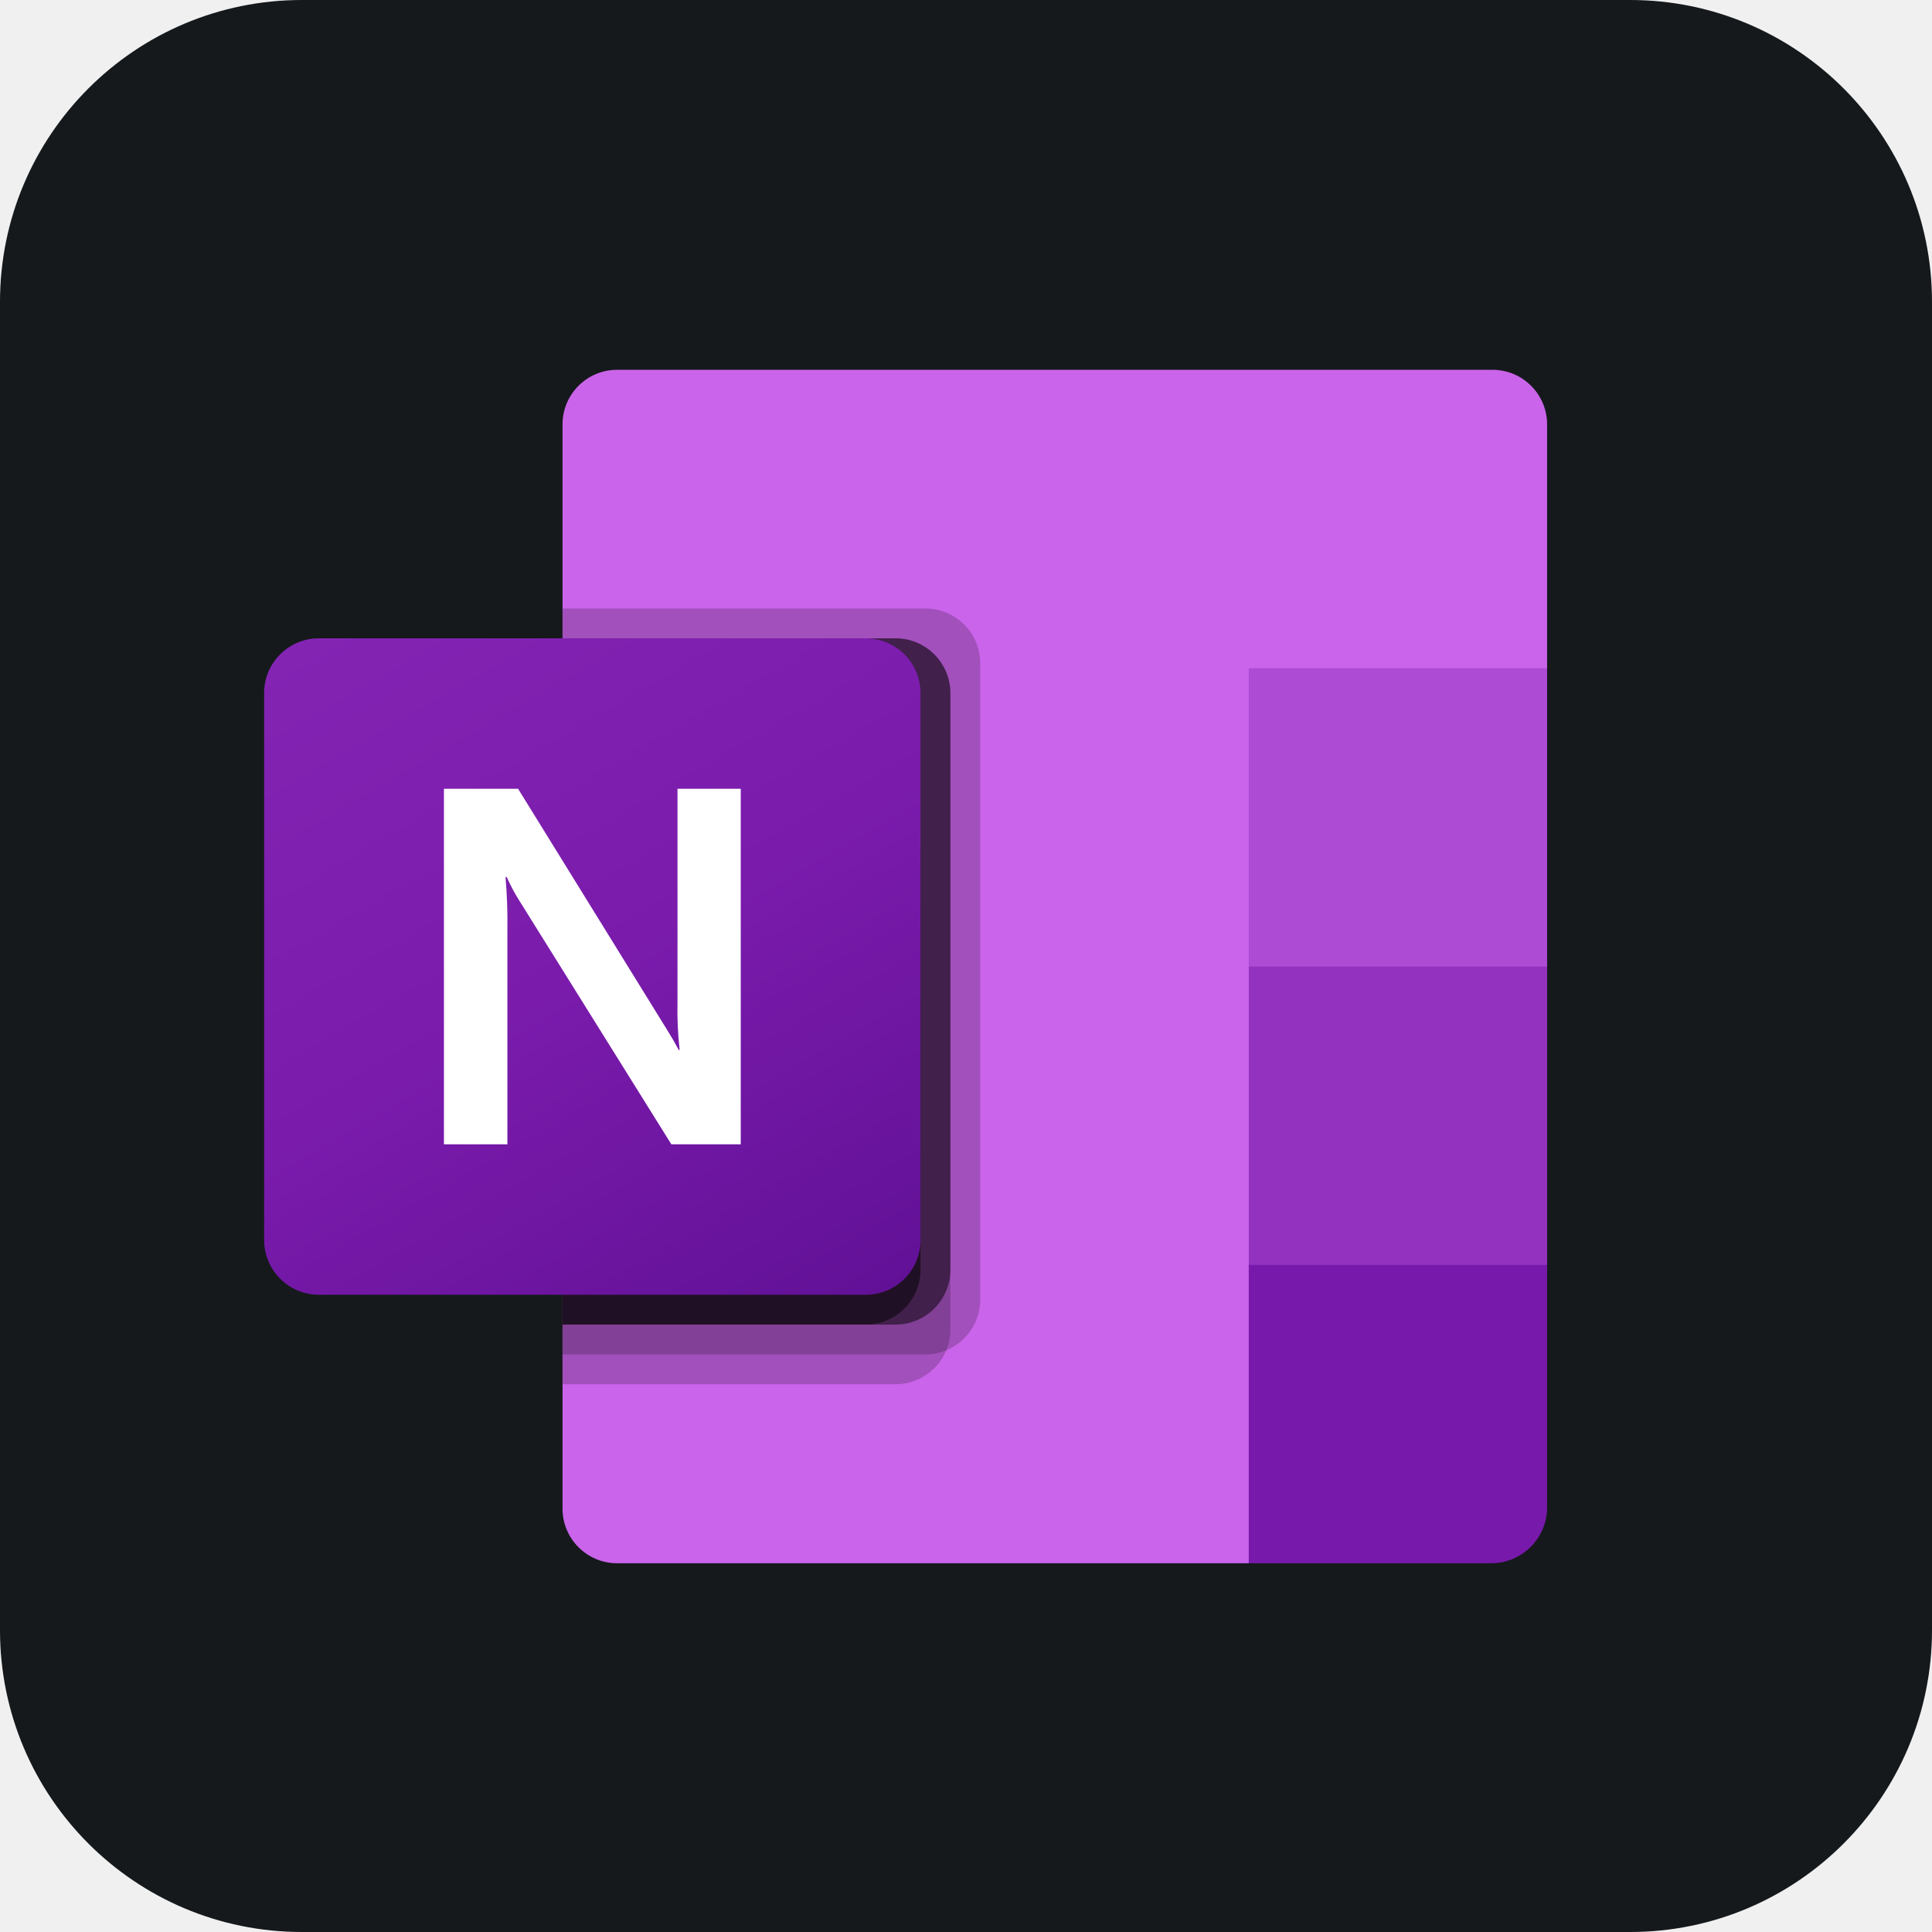
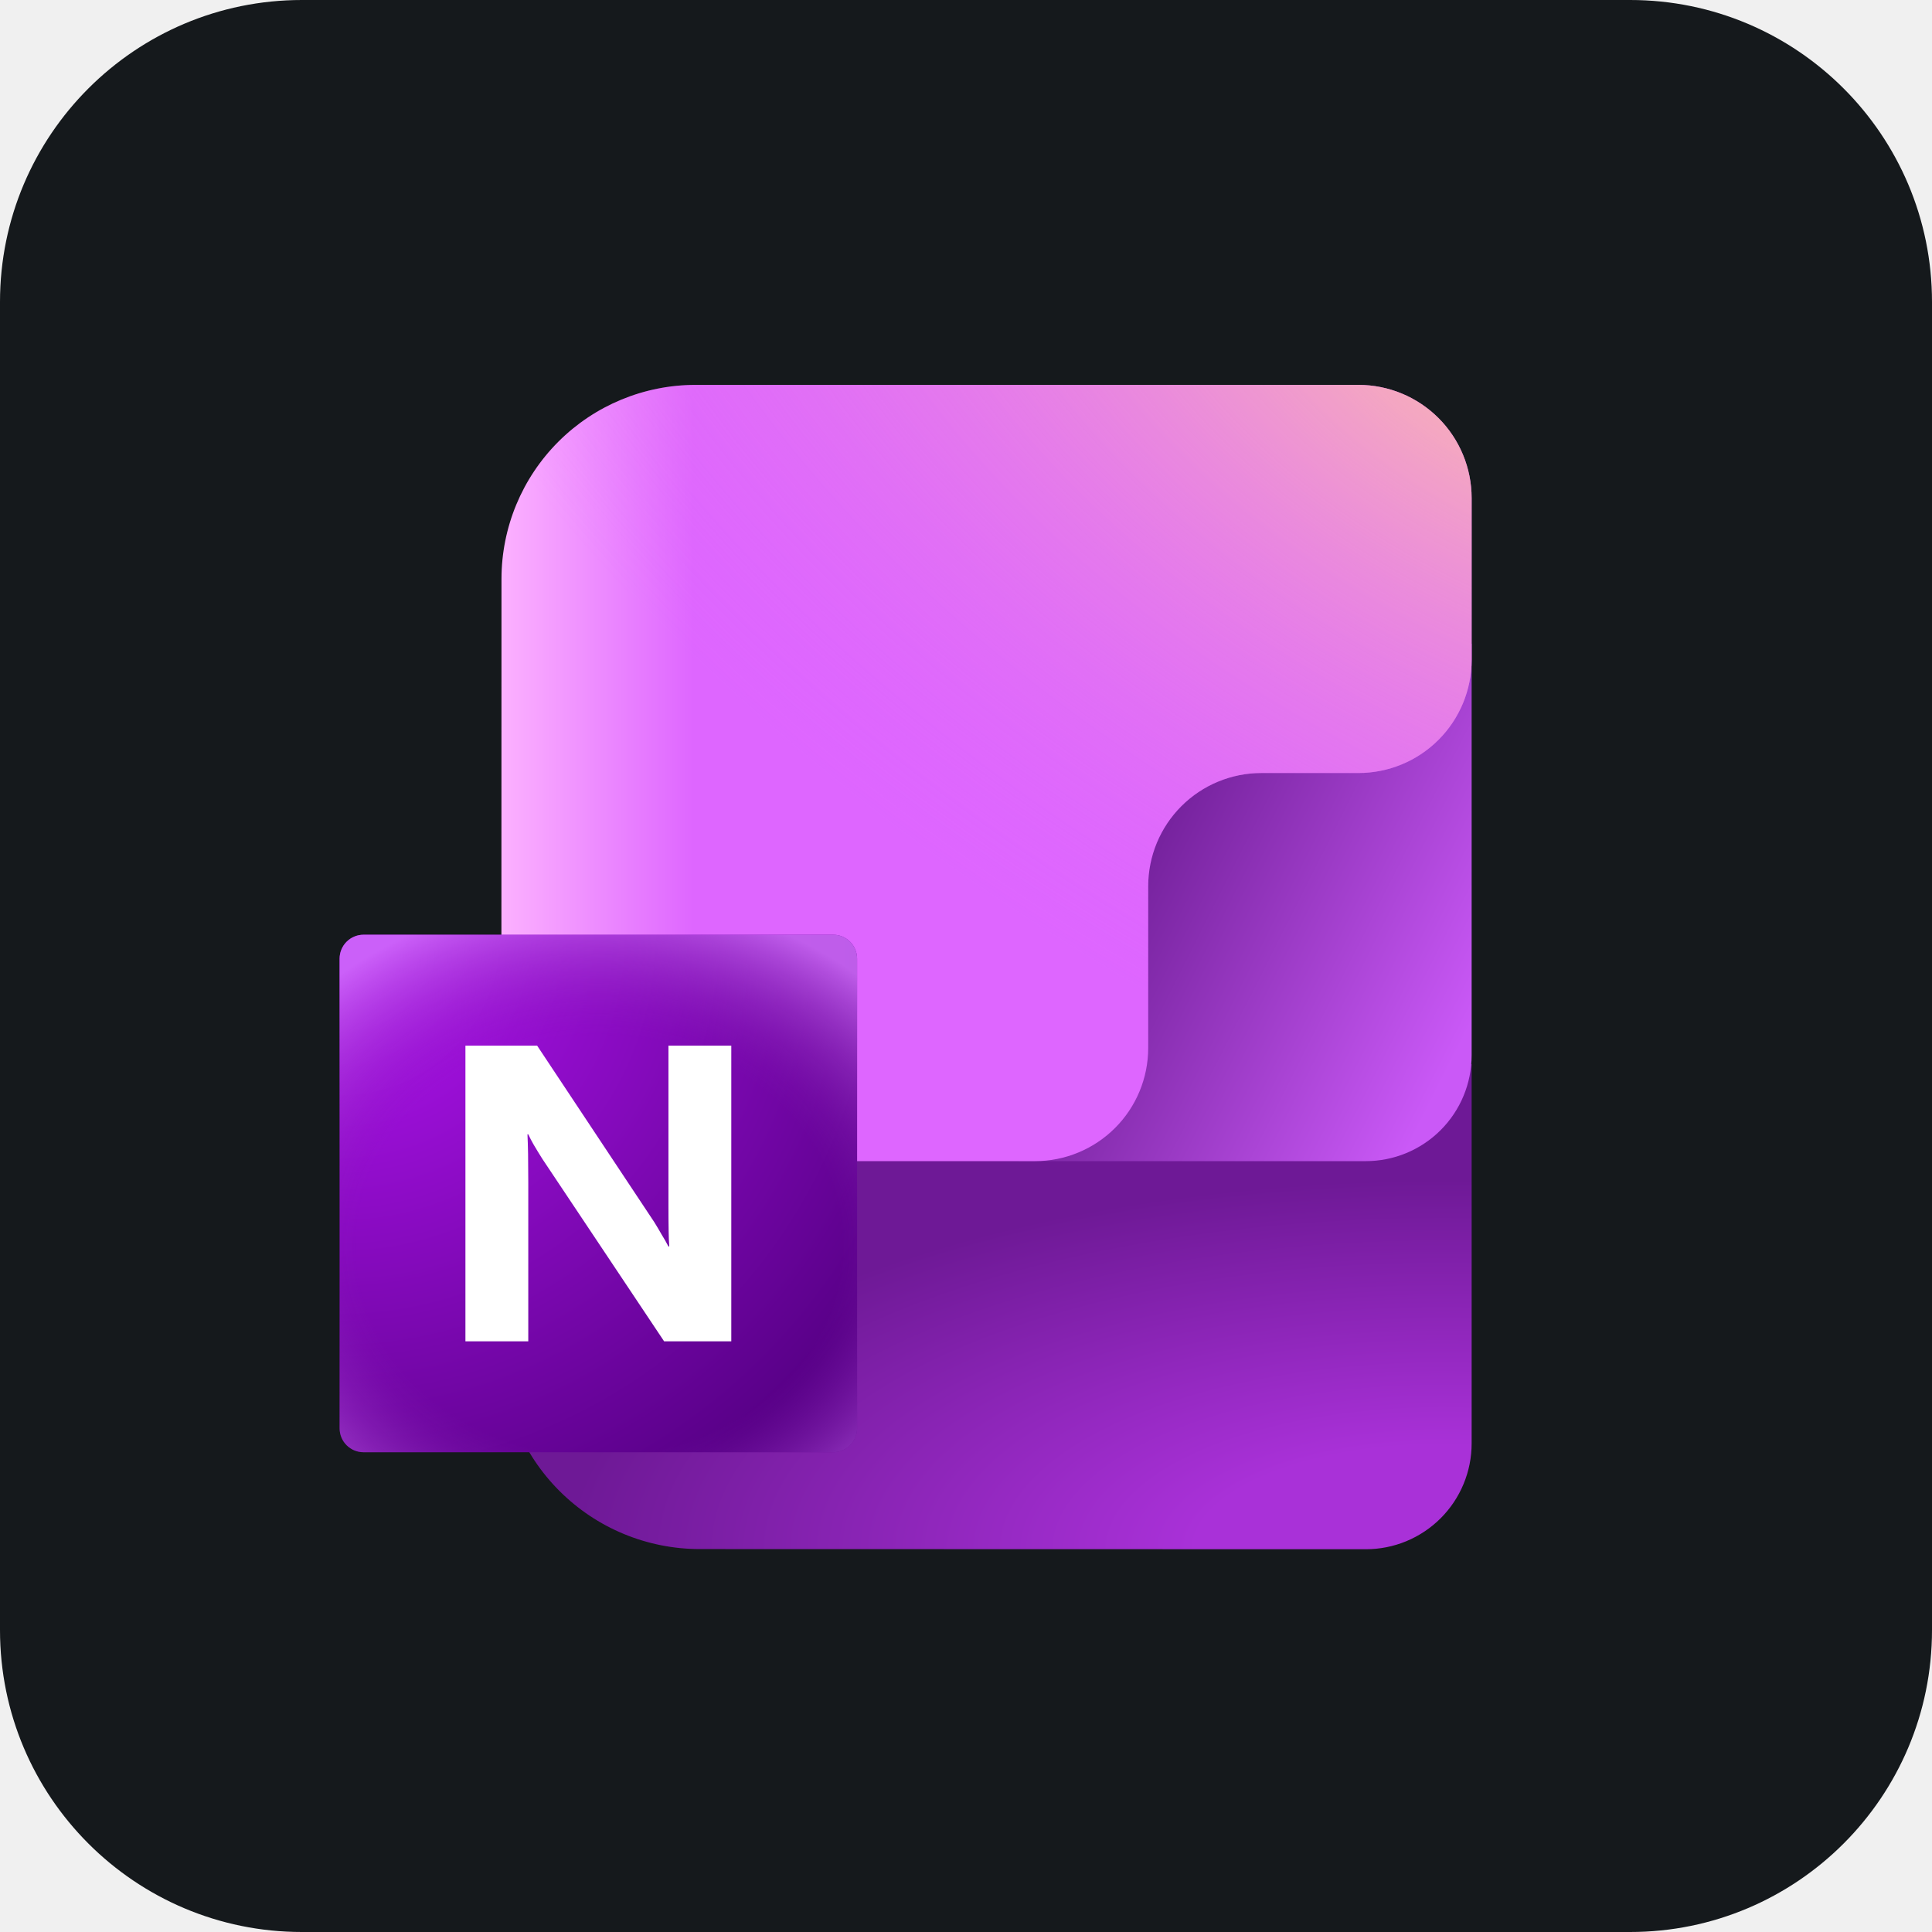
<svg xmlns="http://www.w3.org/2000/svg" width="256" height="256" title="Microsoft OneNote" viewBox="0 0 256 256" fill="none" id="microsoftonenote">
  <style>
#microsoftonenote {
    rect {fill: #15191C}

    @media (prefers-color-scheme: light) {
        rect {fill: #F4F2ED}
    }
}
</style>
  <rect width="256" height="256" rx="40" fill="#15191C" />
-   <path d="M165.465 207.14H81.774C77.776 207.14 74.535 203.899 74.535 199.901V56.239C74.535 52.241 77.776 49 81.774 49H197.761C201.759 49 205 52.241 205 56.239V88.535L165.465 207.14Z" fill="#CA64EA" />
-   <path d="M205 128.07L185.233 139.93L165.465 128.07V88.535H205L205 128.07Z" fill="#AE4BD5" />
-   <path d="M205 167.605L185.232 179.465L165.465 167.605V128.07H205V167.605Z" fill="#9332BF" />
-   <path d="M165.465 167.605H205V199.727C205 203.821 201.681 207.14 197.587 207.14H165.465V167.605Z" fill="#7719AA" />
-   <path opacity="0.2" d="M122.637 80.628H74.535V179.465H122.637C126.634 179.452 129.871 176.215 129.884 172.218V87.875C129.871 83.878 126.634 80.641 122.637 80.628Z" fill="black" />
-   <path opacity="0.2" d="M118.684 84.581H74.535V183.419H118.684C122.68 183.406 125.917 180.169 125.93 176.172V91.828C125.917 87.831 122.68 84.594 118.684 84.581Z" fill="black" />
-   <path opacity="0.5" d="M118.684 84.581H74.535V175.512H118.684C122.68 175.499 125.917 172.262 125.93 168.265V91.828C125.917 87.831 122.68 84.594 118.684 84.581Z" fill="black" />
-   <path opacity="0.5" d="M114.73 84.581H74.535V175.512H114.73C118.727 175.499 121.964 172.262 121.977 168.265V91.828C121.964 87.831 118.727 84.594 114.73 84.581Z" fill="black" />
-   <path d="M42.247 84.581H114.73C118.732 84.581 121.977 87.826 121.977 91.828V164.311C121.977 168.314 118.732 171.558 114.73 171.558H42.247C38.245 171.558 35 168.314 35 164.311V91.828C35 87.826 38.245 84.581 42.247 84.581Z" fill="url(#linearGradient)" />
-   <path d="M58.824 104.515H68.648L87.953 135.747C88.831 137.147 89.49 138.274 89.93 139.128H90.056C89.817 137.002 89.722 134.862 89.772 132.723V104.515H98.153V151.625H88.957L68.929 119.526C68.25 118.467 67.653 117.358 67.142 116.209H66.984C67.186 118.547 67.269 120.893 67.233 123.239V151.625H58.824V104.515Z" fill="white" />
-   <linearGradient id="linearGradient" x1="50.11" y1="78.919" x2="106.867" y2="177.221" gradientUnits="userSpaceOnUse">
-     <stop stop-color="#8324B3" />
-     <stop offset="0.5" stop-color="#7A1BAC" />
-     <stop offset="1" stop-color="#621197" />
+   <path d="M66.429 169.05C66.429 165.366 67.154 161.718 68.564 158.315C69.974 154.911 72.041 151.819 74.646 149.214C77.251 146.609 80.344 144.543 83.747 143.134C87.151 141.725 90.799 140.999 94.483 141H195V191.259C195.001 193.101 194.639 194.925 193.934 196.627C193.23 198.329 192.197 199.876 190.894 201.178C189.591 202.481 188.044 203.513 186.342 204.218C184.639 204.922 182.815 205.283 180.973 205.281L92.721 205.26C89.268 205.26 85.849 204.58 82.659 203.258C79.468 201.937 76.57 199.999 74.128 197.557C71.686 195.116 69.75 192.216 68.429 189.026C67.108 185.836 66.428 182.416 66.429 178.963V169.05Z" fill="url(#paint0_radial_189_100)" />
+   <path d="M135 87.429L195 85.286V139.83C195 143.55 193.522 147.118 190.892 149.749C188.261 152.379 184.693 153.857 180.973 153.857H135V87.429Z" fill="url(#paint1_linear_189_100)" />
+   <path d="M66.45 76.71C66.451 69.891 69.161 63.352 73.983 58.53C78.805 53.709 85.345 51 92.164 51H180C183.978 51 187.794 52.58 190.607 55.393C193.42 58.206 195 62.022 195 66V87.429C195 91.407 193.42 95.222 190.607 98.035C187.794 100.848 183.978 102.429 180 102.429H167.143C163.165 102.429 159.349 104.009 156.536 106.822C153.723 109.635 152.143 113.45 152.143 117.429V138.857C152.143 142.835 150.563 146.651 147.749 149.464C144.936 152.277 141.121 153.857 137.143 153.857H92.143C85.323 153.857 78.782 156.566 73.96 161.389C69.138 166.211 66.429 172.752 66.429 179.571L66.45 76.71Z" fill="url(#paint2_linear_189_100)" />
+   <path d="M66.45 76.71C66.451 69.891 69.161 63.352 73.983 58.53C78.805 53.709 85.345 51 92.164 51H180C183.978 51 187.794 52.58 190.607 55.393C193.42 58.206 195 62.022 195 66V87.429C195 91.407 193.42 95.222 190.607 98.035C187.794 100.848 183.978 102.429 180 102.429H167.143C163.165 102.429 159.349 104.009 156.536 106.822C153.723 109.635 152.143 113.45 152.143 117.429V138.857C152.143 142.835 150.563 146.651 147.749 149.464C144.936 152.277 141.121 153.857 137.143 153.857H92.143C85.323 153.857 78.782 156.566 73.96 161.389C69.138 166.211 66.429 172.752 66.429 179.571L66.45 76.71Z" fill="url(#paint3_radial_189_100)" />
+   <path fill-rule="evenodd" clip-rule="evenodd" d="M113.571 127.029V189.257C113.571 190.098 113.237 190.905 112.643 191.5C112.048 192.094 111.241 192.429 110.4 192.429H48.171C47.33 192.429 46.524 192.094 45.929 191.5C45.334 190.905 45 190.098 45 189.257V127.029C45 126.187 45.334 125.381 45.929 124.786C46.524 124.191 47.33 123.857 48.171 123.857H110.4C111.241 123.857 112.048 124.191 112.643 124.786C113.237 125.381 113.571 126.187 113.571 127.029Z" fill="url(#paint4_radial_189_100)" />
+   <path fill-rule="evenodd" clip-rule="evenodd" d="M113.571 127.029V189.257C113.571 190.098 113.237 190.905 112.643 191.5C112.048 192.094 111.241 192.429 110.4 192.429H48.171C47.33 192.429 46.524 192.094 45.929 191.5C45.334 190.905 45 190.098 45 189.257V127.029C45 126.187 45.334 125.381 45.929 124.786C46.524 124.191 47.33 123.857 48.171 123.857H110.4C111.241 123.857 112.048 124.191 112.643 124.786C113.237 125.381 113.571 126.187 113.571 127.029Z" fill="url(#paint5_radial_189_100)" />
+   <path d="M96.9 177.733H87.999L71.859 153.553C71.466 152.93 71.083 152.302 70.71 151.667C70.452 151.222 70.215 150.766 69.999 150.3H69.891C69.926 150.994 69.953 151.869 69.973 152.923C69.99 153.98 69.999 155.219 69.999 156.639V177.733H61.671V138.553H71.173L86.713 161.966C87.041 162.497 87.36 163.036 87.668 163.581C87.997 164.107 88.299 164.636 88.573 165.167H88.68C88.635 164.494 88.608 163.819 88.599 163.144C88.58 162.023 88.571 160.901 88.573 159.78V138.553H96.9V177.733Z" fill="white" />
+   <radialGradient id="paint0_radial_189_100" cx="0" cy="0" r="1" gradientUnits="userSpaceOnUse" gradientTransform="translate(191.25 205.286) scale(203.886 85.9204)">
+     <stop stop-color="#A931D8" />
+     <stop offset="0.16" stop-color="#A931D8" />
+     <stop offset="0.57" stop-color="#6E1996" />
+     <stop offset="1" stop-color="#6E1996" />
+   </radialGradient>
+   <linearGradient id="paint1_linear_189_100" x1="221.935" y1="122.795" x2="147.914" y2="85.382" gradientUnits="userSpaceOnUse">
+     <stop stop-color="#CA59F7" />
+     <stop offset="0.22" stop-color="#CA59F7" />
+     <stop offset="0.89" stop-color="#691A90" />
+     <stop offset="1" stop-color="#691A90" />
  </linearGradient>
+   <linearGradient id="paint2_linear_189_100" x1="200.687" y1="84.274" x2="66.459" y2="84.274" gradientUnits="userSpaceOnUse">
+     <stop stop-color="#DE66FF" />
+     <stop offset="0.81" stop-color="#DE66FF" />
+     <stop offset="1" stop-color="#FCB1FF" />
+   </linearGradient>
+   <radialGradient id="paint3_radial_189_100" cx="0" cy="0" r="1" gradientTransform="matrix(-64.6316 105.541 -189.634 -107.021 204.249 43.2771)" gradientUnits="userSpaceOnUse">
+     <stop stop-color="#FFC7A3" />
+     <stop offset="0.83" stop-color="#DE67FD" stop-opacity="0" />
+     <stop offset="1" stop-color="#DE67FD" stop-opacity="0" />
+   </radialGradient>
+   <radialGradient id="paint4_radial_189_100" cx="0" cy="0" r="1" gradientUnits="userSpaceOnUse" gradientTransform="translate(45 123.857) rotate(45) scale(96.9746)">
+     <stop stop-color="#AC13EB" />
+     <stop offset="0.07" stop-color="#AC13EB" />
+     <stop offset="0.88" stop-color="#580087" />
+     <stop offset="1" stop-color="#580087" />
+   </radialGradient>
+   <radialGradient id="paint5_radial_189_100" cx="0" cy="0" r="1" gradientUnits="userSpaceOnUse" gradientTransform="translate(79.2857 165) rotate(90) scale(48 55.2857)">
+     <stop stop-color="#841FB0" stop-opacity="0" />
+     <stop offset="0.58" stop-color="#841FB0" stop-opacity="0" />
+     <stop offset="0.97" stop-color="#D373FC" stop-opacity="0.8" />
+     <stop offset="1" stop-color="#D373FC" stop-opacity="0.8" />
+   </radialGradient>
</svg>
